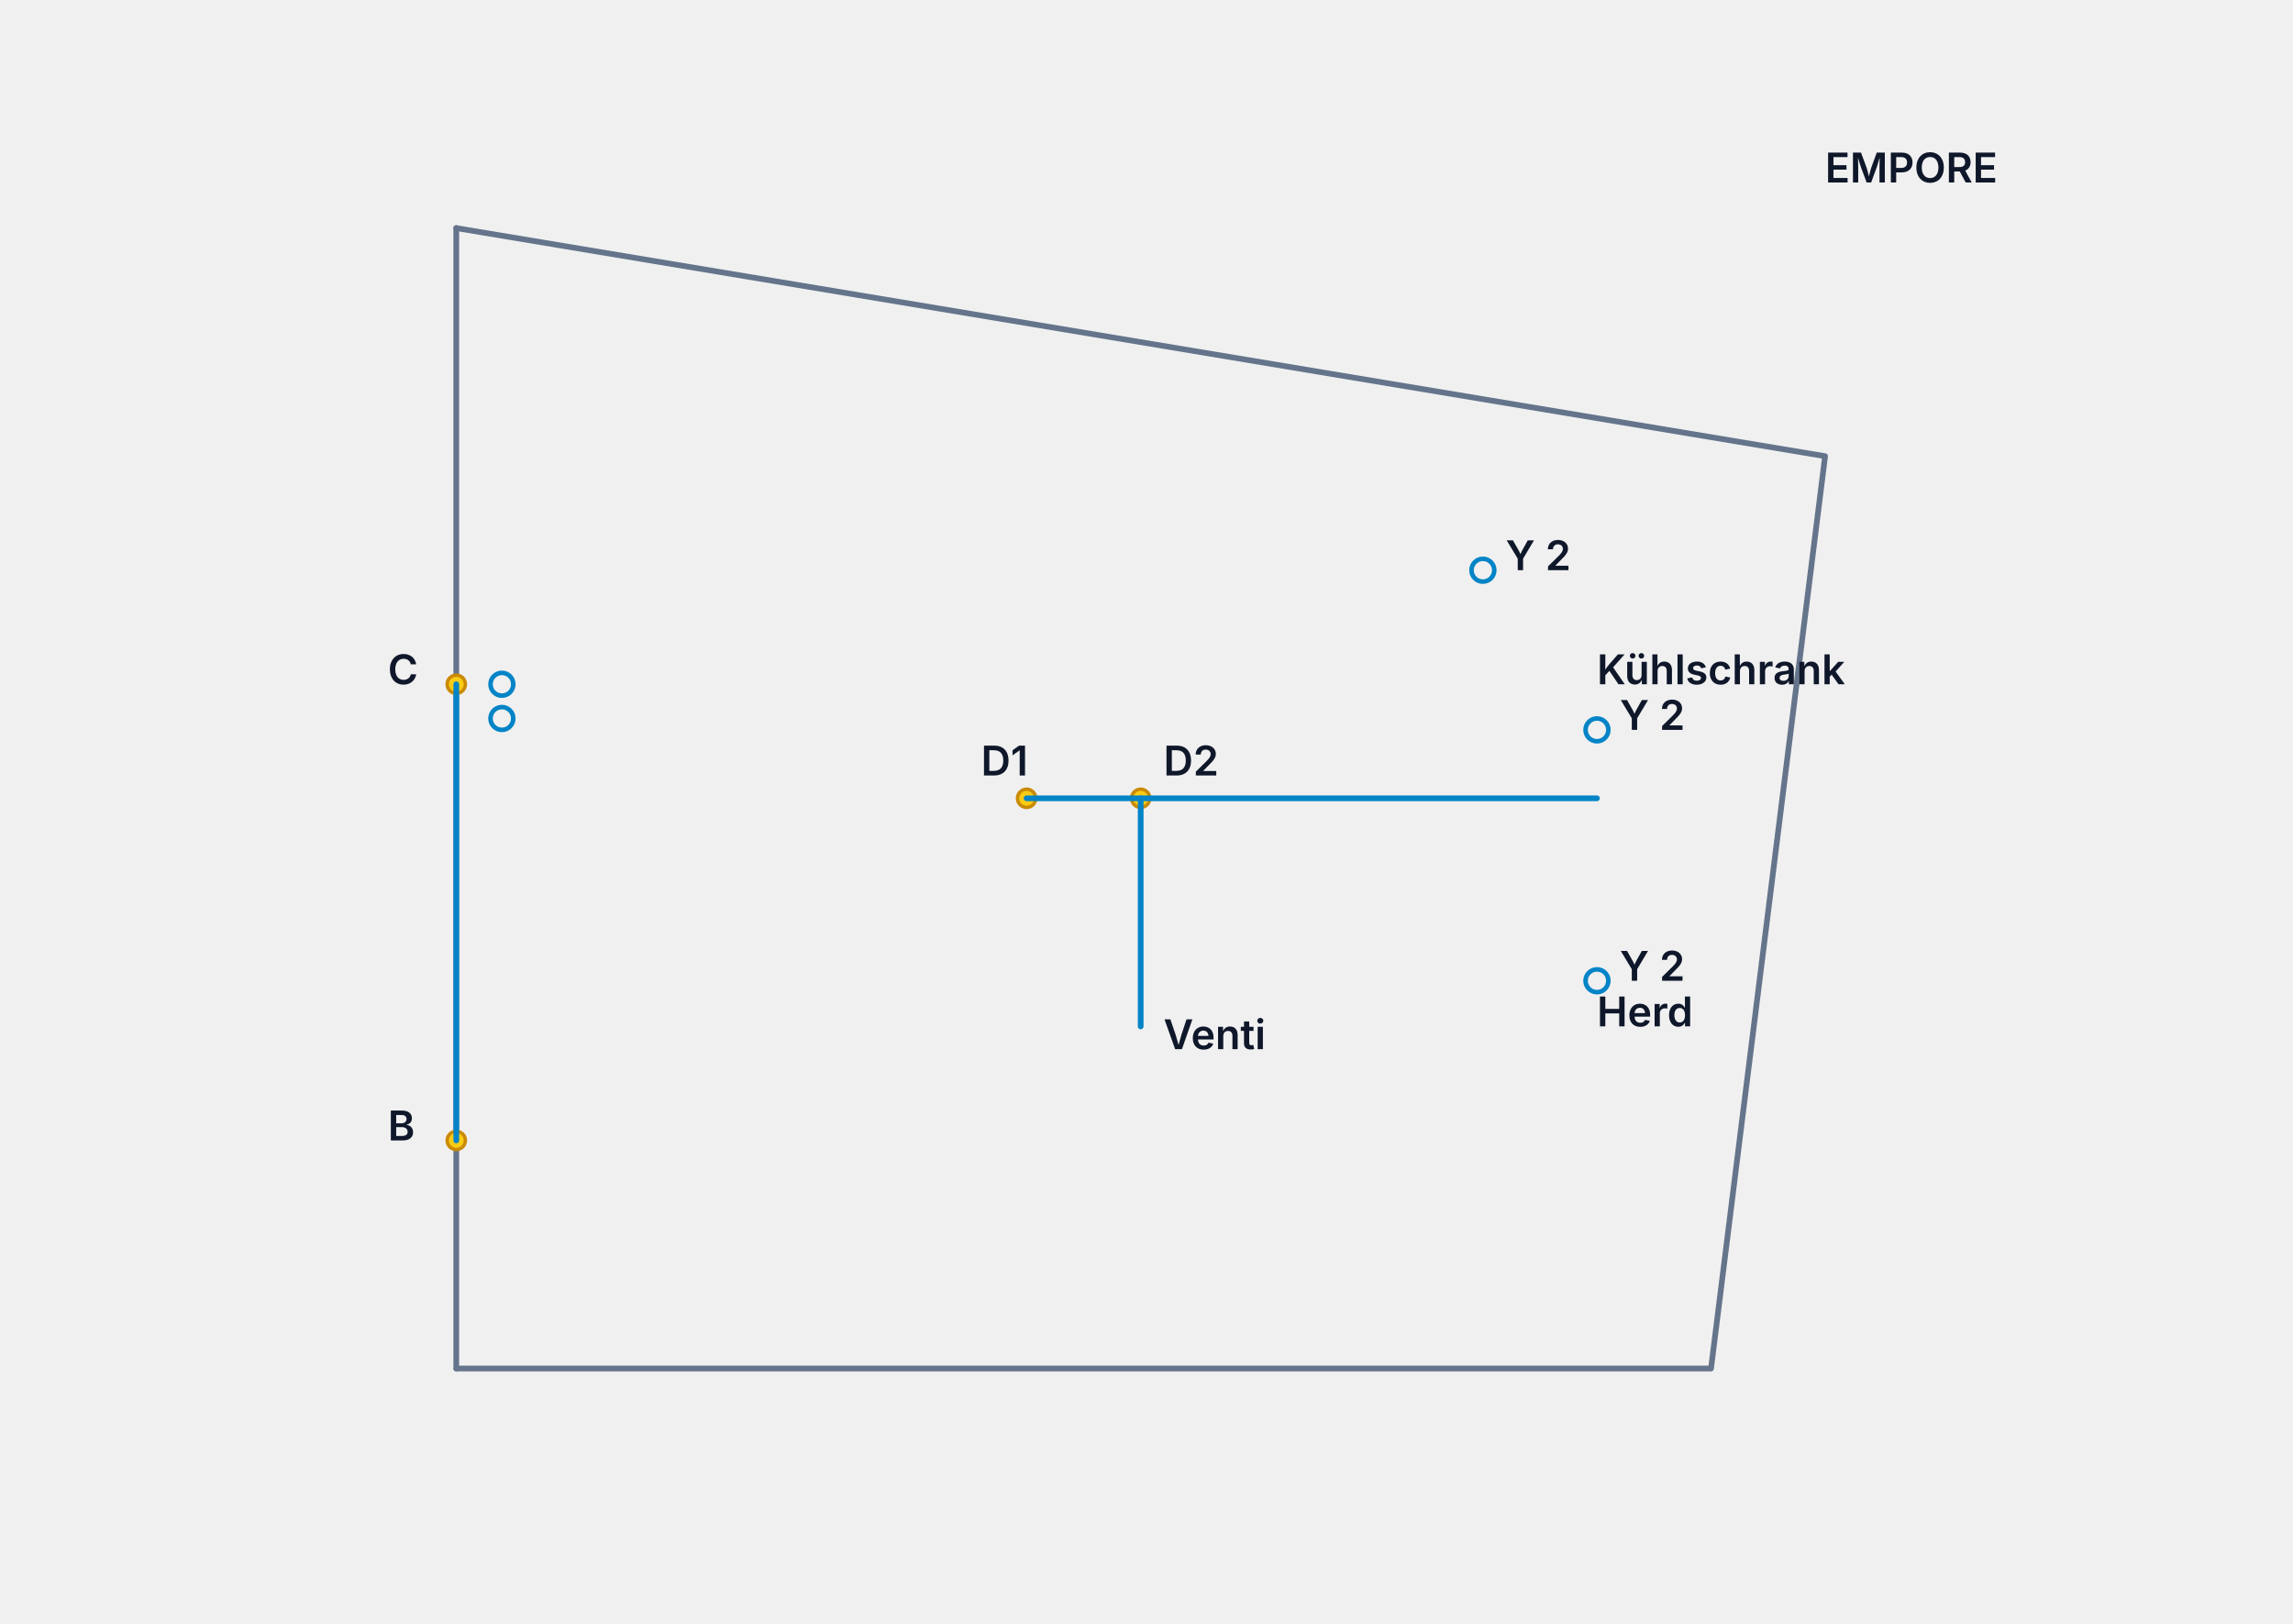
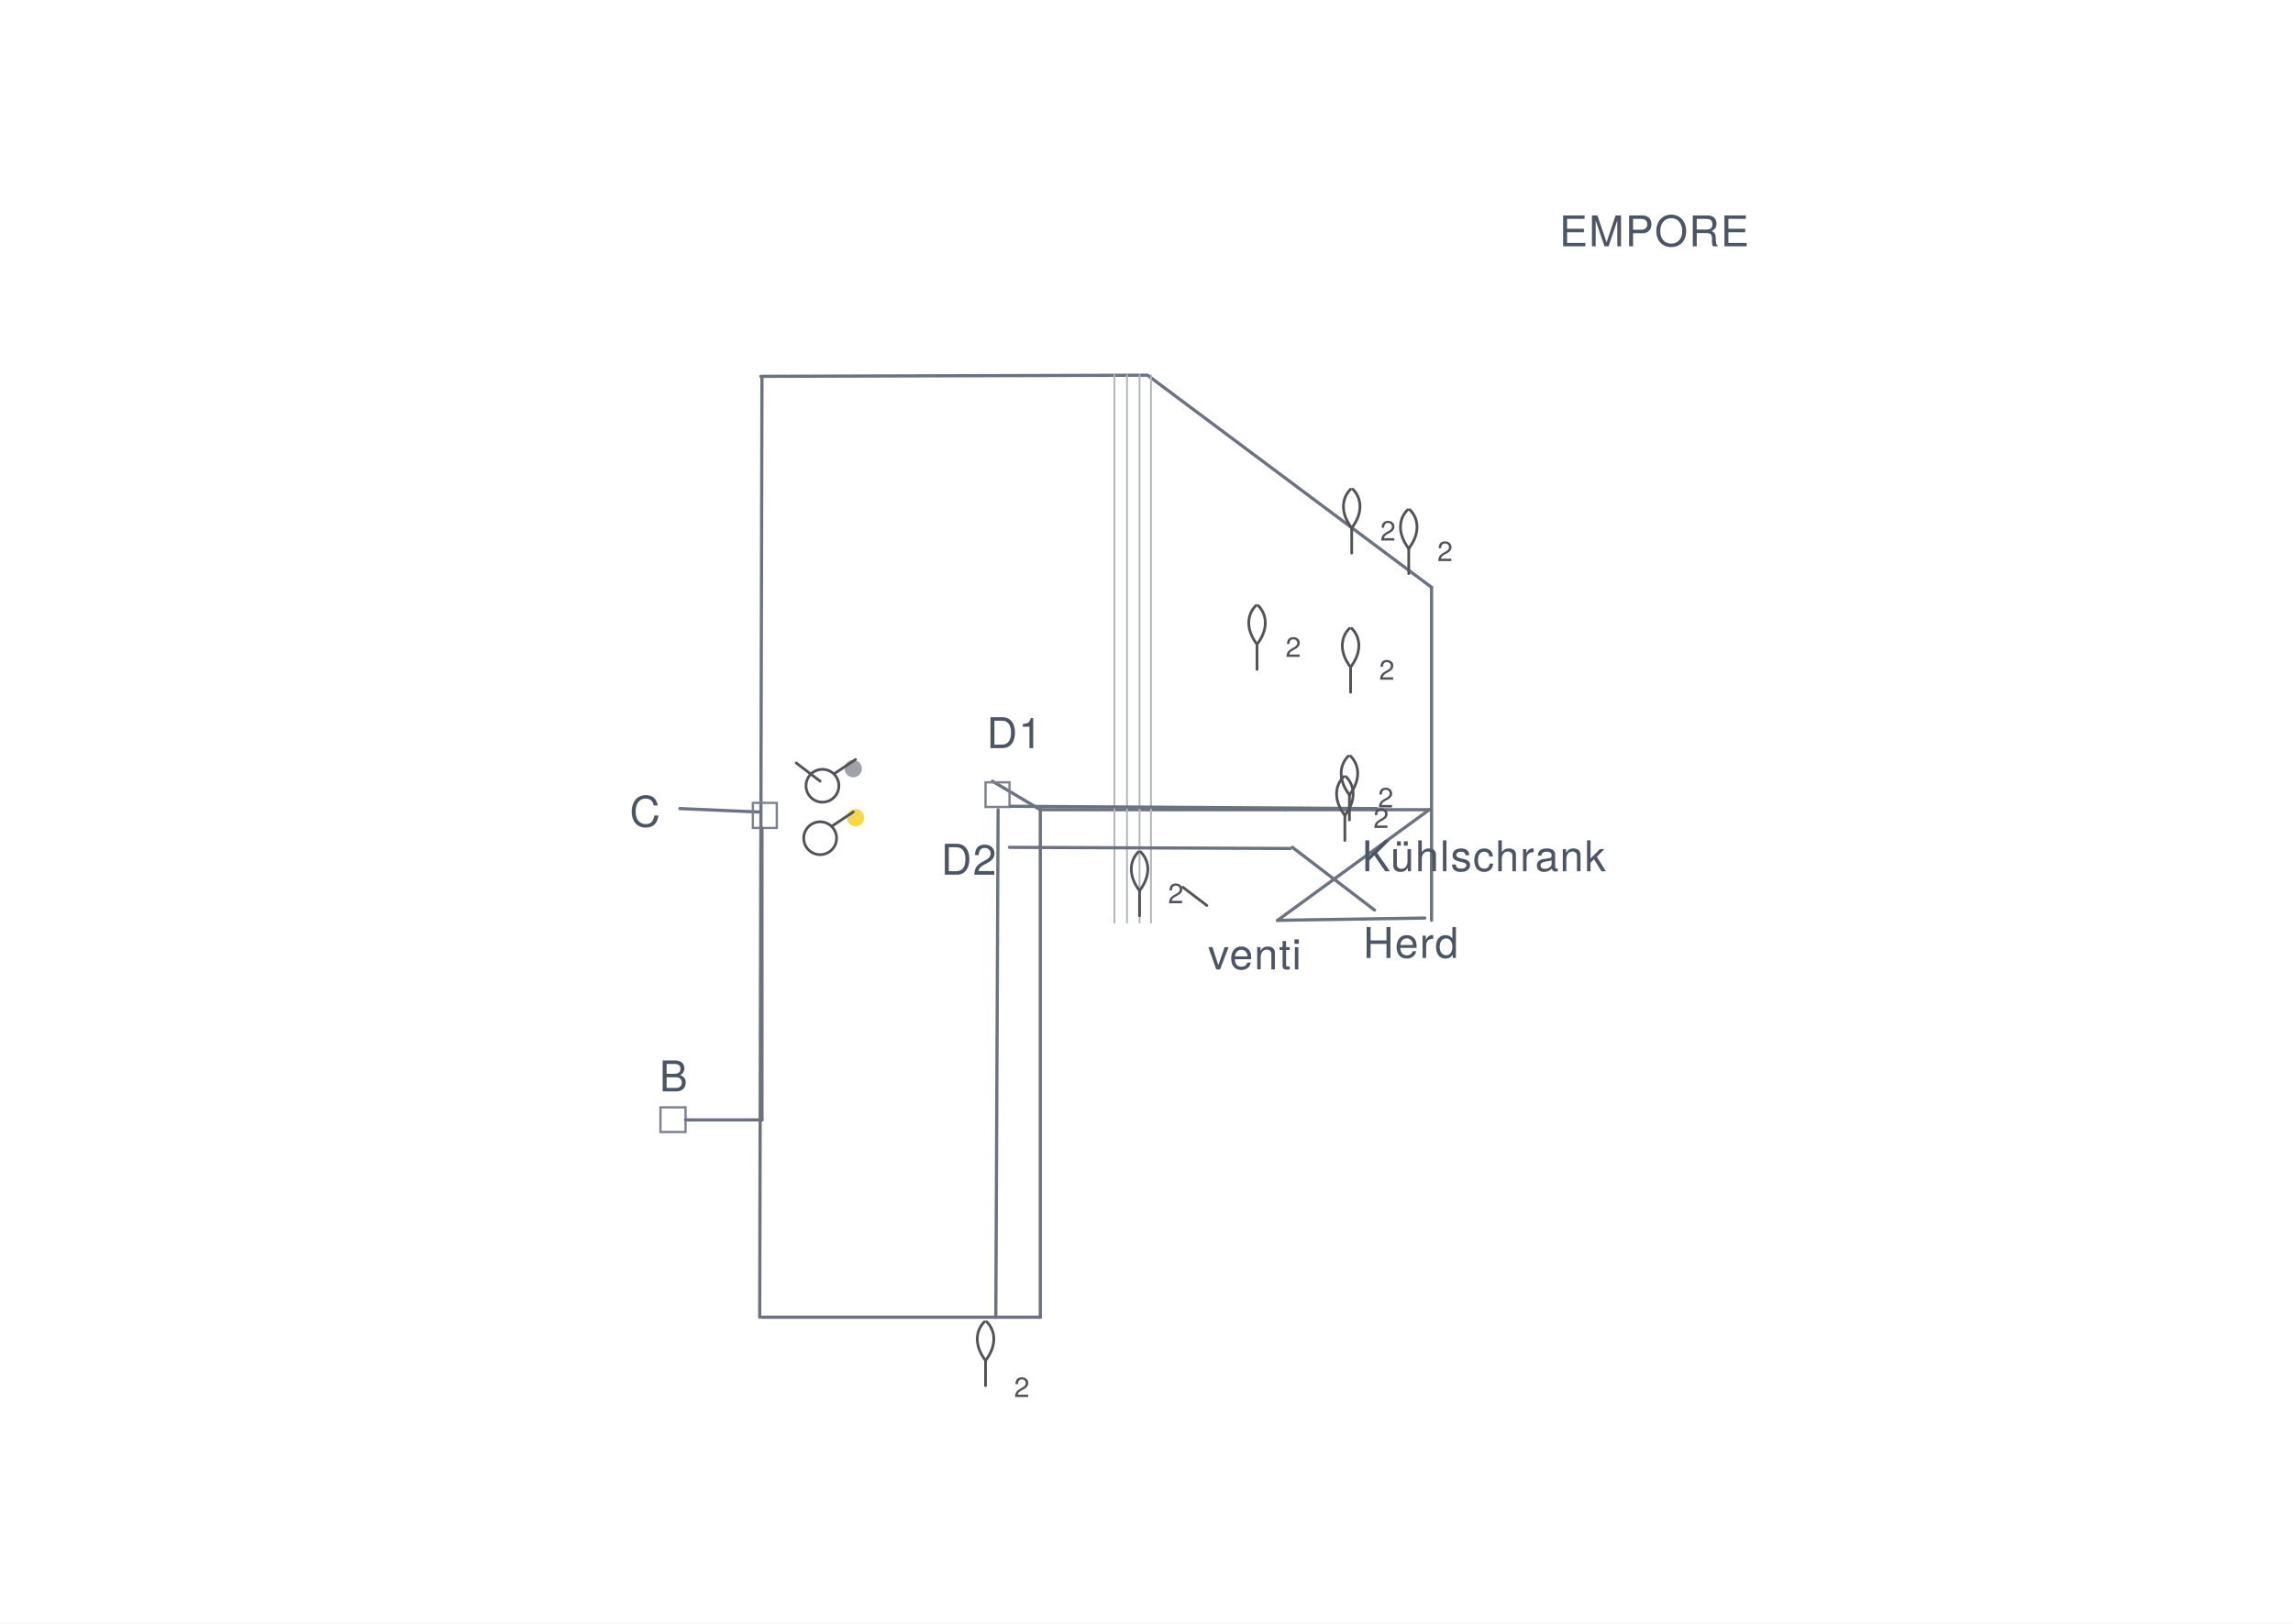
<svg xmlns="http://www.w3.org/2000/svg" viewBox="0 0 10051 7118" width="10051" height="7118">
  <style>
-         .wall { stroke: #64748b; stroke-width: 25; fill: none; stroke-linecap: round; stroke-linejoin: round; }
-         .wall-thin { stroke: #94a3b8; stroke-width: 15; fill: none; stroke-dasharray: 40 40; }
-         .wire { stroke: #0284c7; stroke-width: 25; fill: none; stroke-linecap: round; }
-         .symbol { stroke: #0284c7; stroke-width: 20; fill: none; stroke-linecap: round; }
-         .text { font-family: 'Inter', sans-serif; font-size: 180px; fill: #0f172a; font-weight: 600; }
-         .text-sm { font-family: 'Inter', sans-serif; font-size: 140px; fill: #0f172a; }
-         .node { fill: #facc15; stroke: #ca8a04; stroke-width: 15; }
-         .junction { fill: #fff; stroke: #0284c7; stroke-width: 15; }
+         .line { stroke: #6b7280; stroke-width: 14; fill: none; stroke-linecap: round; stroke-linejoin: round; }
+         .thin { stroke: #b1b5be; stroke-width: 8; fill: none; stroke-linecap: round; stroke-linejoin: round; }
+         .symbol { stroke: #52525b; stroke-width: 12; fill: none; stroke-linecap: round; stroke-linejoin: round; }
+         .text { font-family: "Avenir Next", "Helvetica Neue", sans-serif; font-size: 122px; fill: #52525b; }
+         .title { font-family: "Avenir Next", "Helvetica Neue", sans-serif; font-size: 186px; fill: #4b5563; letter-spacing: 5px; }
+         .dot-yellow { fill: #f6d84c; }
+         .dot-gray { fill: #a1a1aa; }
+         .sq { stroke: #7c818d; stroke-width: 10; fill: none; }
    </style>
-   <text x="8000" y="800" class="text" font-size="300">EMPORE</text>
-   <path class="wall" d="M 2000 1000 L 2000 6000" />
-   <path class="wall" d="M 2000 1000 L 8000 2000 L 7500 6000 L 2000 6000" />
-   <circle cx="2000" cy="3000" r="40" class="node" />
-   <text x="1700" y="3000" class="text" font-size="250">C</text>
-   <circle cx="2200" cy="3000" r="50" class="symbol" />
-   <circle cx="2200" cy="3150" r="50" class="symbol" />
-   <circle cx="2000" cy="5000" r="40" class="node" />
-   <text x="1700" y="5000" class="text" font-size="250">B</text>
-   <path class="wire" d="M 2000 5000 L 2000 3000" />
-   <circle cx="4500" cy="3500" r="40" class="node" />
-   <text x="4300" y="3400" class="text">D1</text>
-   <circle cx="5000" cy="3500" r="40" class="node" />
-   <text x="5100" y="3400" class="text">D2</text>
-   <path class="wire" d="M 5000 3500 L 5000 4500" />
-   <text x="5100" y="4600" class="text">Venti</text>
-   <path class="wire" d="M 4500 3500 L 7000 3500" />
-   <text x="7000" y="3000" class="text">Kühlschrank</text>
-   <circle cx="7000" cy="3200" r="50" class="symbol" />
-   <text x="7100" y="3200" class="text">Y 2</text>
-   <text x="7000" y="4500" class="text">Herd</text>
-   <circle cx="7000" cy="4300" r="50" class="symbol" />
-   <text x="7100" y="4300" class="text">Y 2</text>
-   <circle cx="6500" cy="2500" r="50" class="symbol" />
-   <text x="6600" y="2500" class="text">Y 2</text>
+   <rect width="10051" height="7118" fill="#ffffff" />
+   <text x="6835" y="1080" class="title">EMPORE</text>
+   <path class="line" d="M 3340 1655 L 3330 5775" />
+   <path class="line" d="M 3335 1650 L 5025 1645" />
+   <path class="line" d="M 5030 1645 L 6275 2575" />
+   <path class="line" d="M 6275 2575 L 6275 4035" />
+   <path class="line" d="M 3340 5775 L 4560 5775" />
+   <path class="line" d="M 4560 5775 L 4560 3550" />
+   <path class="line" d="M 4560 3550 L 5635 3550" />
+   <path class="line" d="M 5635 3550 L 6265 3550" />
+   <path class="line" d="M 6265 3550 L 5600 4035" />
+   <path class="line" d="M 5600 4035 L 6245 4025" />
+   <path class="thin" d="M 4885 1645 L 4885 4045" />
+   <path class="thin" d="M 4940 1645 L 4940 4045" />
+   <path class="thin" d="M 4995 1645 L 4995 4045" />
+   <path class="thin" d="M 5045 1645 L 5045 4045" />
+   <text x="2760" y="3625" class="title">C</text>
+   <path class="line" d="M 2980 3545 L 3325 3560" />
+   <rect x="3300" y="3520" width="105" height="110" class="sq" />
+   <path class="symbol" d="M 3490 3345 L 3595 3425" />
+   <circle cx="3740" cy="3370" r="38" class="dot-gray" />
+   <circle cx="3750" cy="3585" r="38" class="dot-yellow" />
+   <circle cx="3605" cy="3445" r="72" class="symbol" />
+   <path class="symbol" d="M 3660 3390 L 3750 3330" />
+   <circle cx="3595" cy="3675" r="72" class="symbol" />
+   <path class="symbol" d="M 3650 3620 L 3740 3560" />
+   <text x="2890" y="4785" class="title">B</text>
+   <rect x="2895" y="4855" width="110" height="108" class="sq" />
+   <path class="line" d="M 3005 4910 L 3340 4910" />
+   <path class="line" d="M 3340 4910 L 3340 3630" />
+   <text x="4325" y="3280" class="title">D1</text>
+   <path class="line" d="M 4560 3550 L 4350 3425" />
+   <rect x="4320" y="3430" width="105" height="108" class="sq" />
+   <text x="4125" y="3835" class="title">D2</text>
+   <path class="line" d="M 4375 3550 L 4365 5775" />
+   <path class="symbol" d="M 4320 5965 C 4270 5900 4275 5835 4315 5795" />
+   <path class="symbol" d="M 4320 5965 C 4370 5900 4365 5835 4325 5795" />
+   <path class="symbol" d="M 4320 5965 L 4320 6075" />
+   <text x="4445" y="6125" class="text">2</text>
+   <path class="line" d="M 4430 3535 L 6035 3545" />
+   <path class="line" d="M 4425 3715 L 5655 3720" />
+   <path class="line" d="M 5665 3715 L 6025 3990" />
+   <path class="symbol" d="M 4995 3905 C 4945 3840 4950 3775 4990 3735" />
+   <path class="symbol" d="M 4995 3905 C 5045 3840 5040 3775 5000 3735" />
+   <path class="symbol" d="M 4995 3905 L 4995 4015" />
+   <text x="5120" y="3960" class="text">2</text>
+   <path class="symbol" d="M 5185 3890 L 5290 3970" />
+   <text x="5295" y="4250" class="title">venti</text>
+   <path class="symbol" d="M 5895 3575 C 5845 3510 5850 3445 5890 3405" />
+   <path class="symbol" d="M 5895 3575 C 5945 3510 5940 3445 5900 3405" />
+   <path class="symbol" d="M 5895 3575 L 5895 3685" />
+   <text x="6020" y="3630" class="text">2</text>
+   <path class="symbol" d="M 5510 2825 C 5460 2760 5465 2695 5505 2655" />
+   <path class="symbol" d="M 5510 2825 C 5560 2760 5555 2695 5515 2655" />
+   <path class="symbol" d="M 5510 2825 L 5510 2935" />
+   <text x="5635" y="2880" class="text">2</text>
+   <path class="symbol" d="M 5925 2315 C 5875 2250 5880 2185 5920 2145" />
+   <path class="symbol" d="M 5925 2315 C 5975 2250 5970 2185 5930 2145" />
+   <path class="symbol" d="M 5925 2315 L 5925 2425" />
+   <text x="6050" y="2370" class="text">2</text>
+   <path class="symbol" d="M 5920 2925 C 5870 2860 5875 2795 5915 2755" />
+   <path class="symbol" d="M 5920 2925 C 5970 2860 5965 2795 5925 2755" />
+   <path class="symbol" d="M 5920 2925 L 5920 3035" />
+   <text x="6045" y="2980" class="text">2</text>
+   <path class="symbol" d="M 5915 3485 C 5865 3420 5870 3355 5910 3315" />
+   <path class="symbol" d="M 5915 3485 C 5965 3420 5960 3355 5920 3315" />
+   <path class="symbol" d="M 5915 3485 L 5915 3595" />
+   <text x="6040" y="3540" class="text">2</text>
+   <path class="symbol" d="M 6175 2405 C 6125 2340 6130 2275 6170 2235" />
+   <path class="symbol" d="M 6175 2405 C 6225 2340 6220 2275 6180 2235" />
+   <path class="symbol" d="M 6175 2405 L 6175 2515" />
+   <text x="6300" y="2460" class="text">2</text>
+   <text x="5970" y="3820" class="title">Kühlschrank</text>
+   <text x="5975" y="4200" class="title">Herd</text>
</svg>
